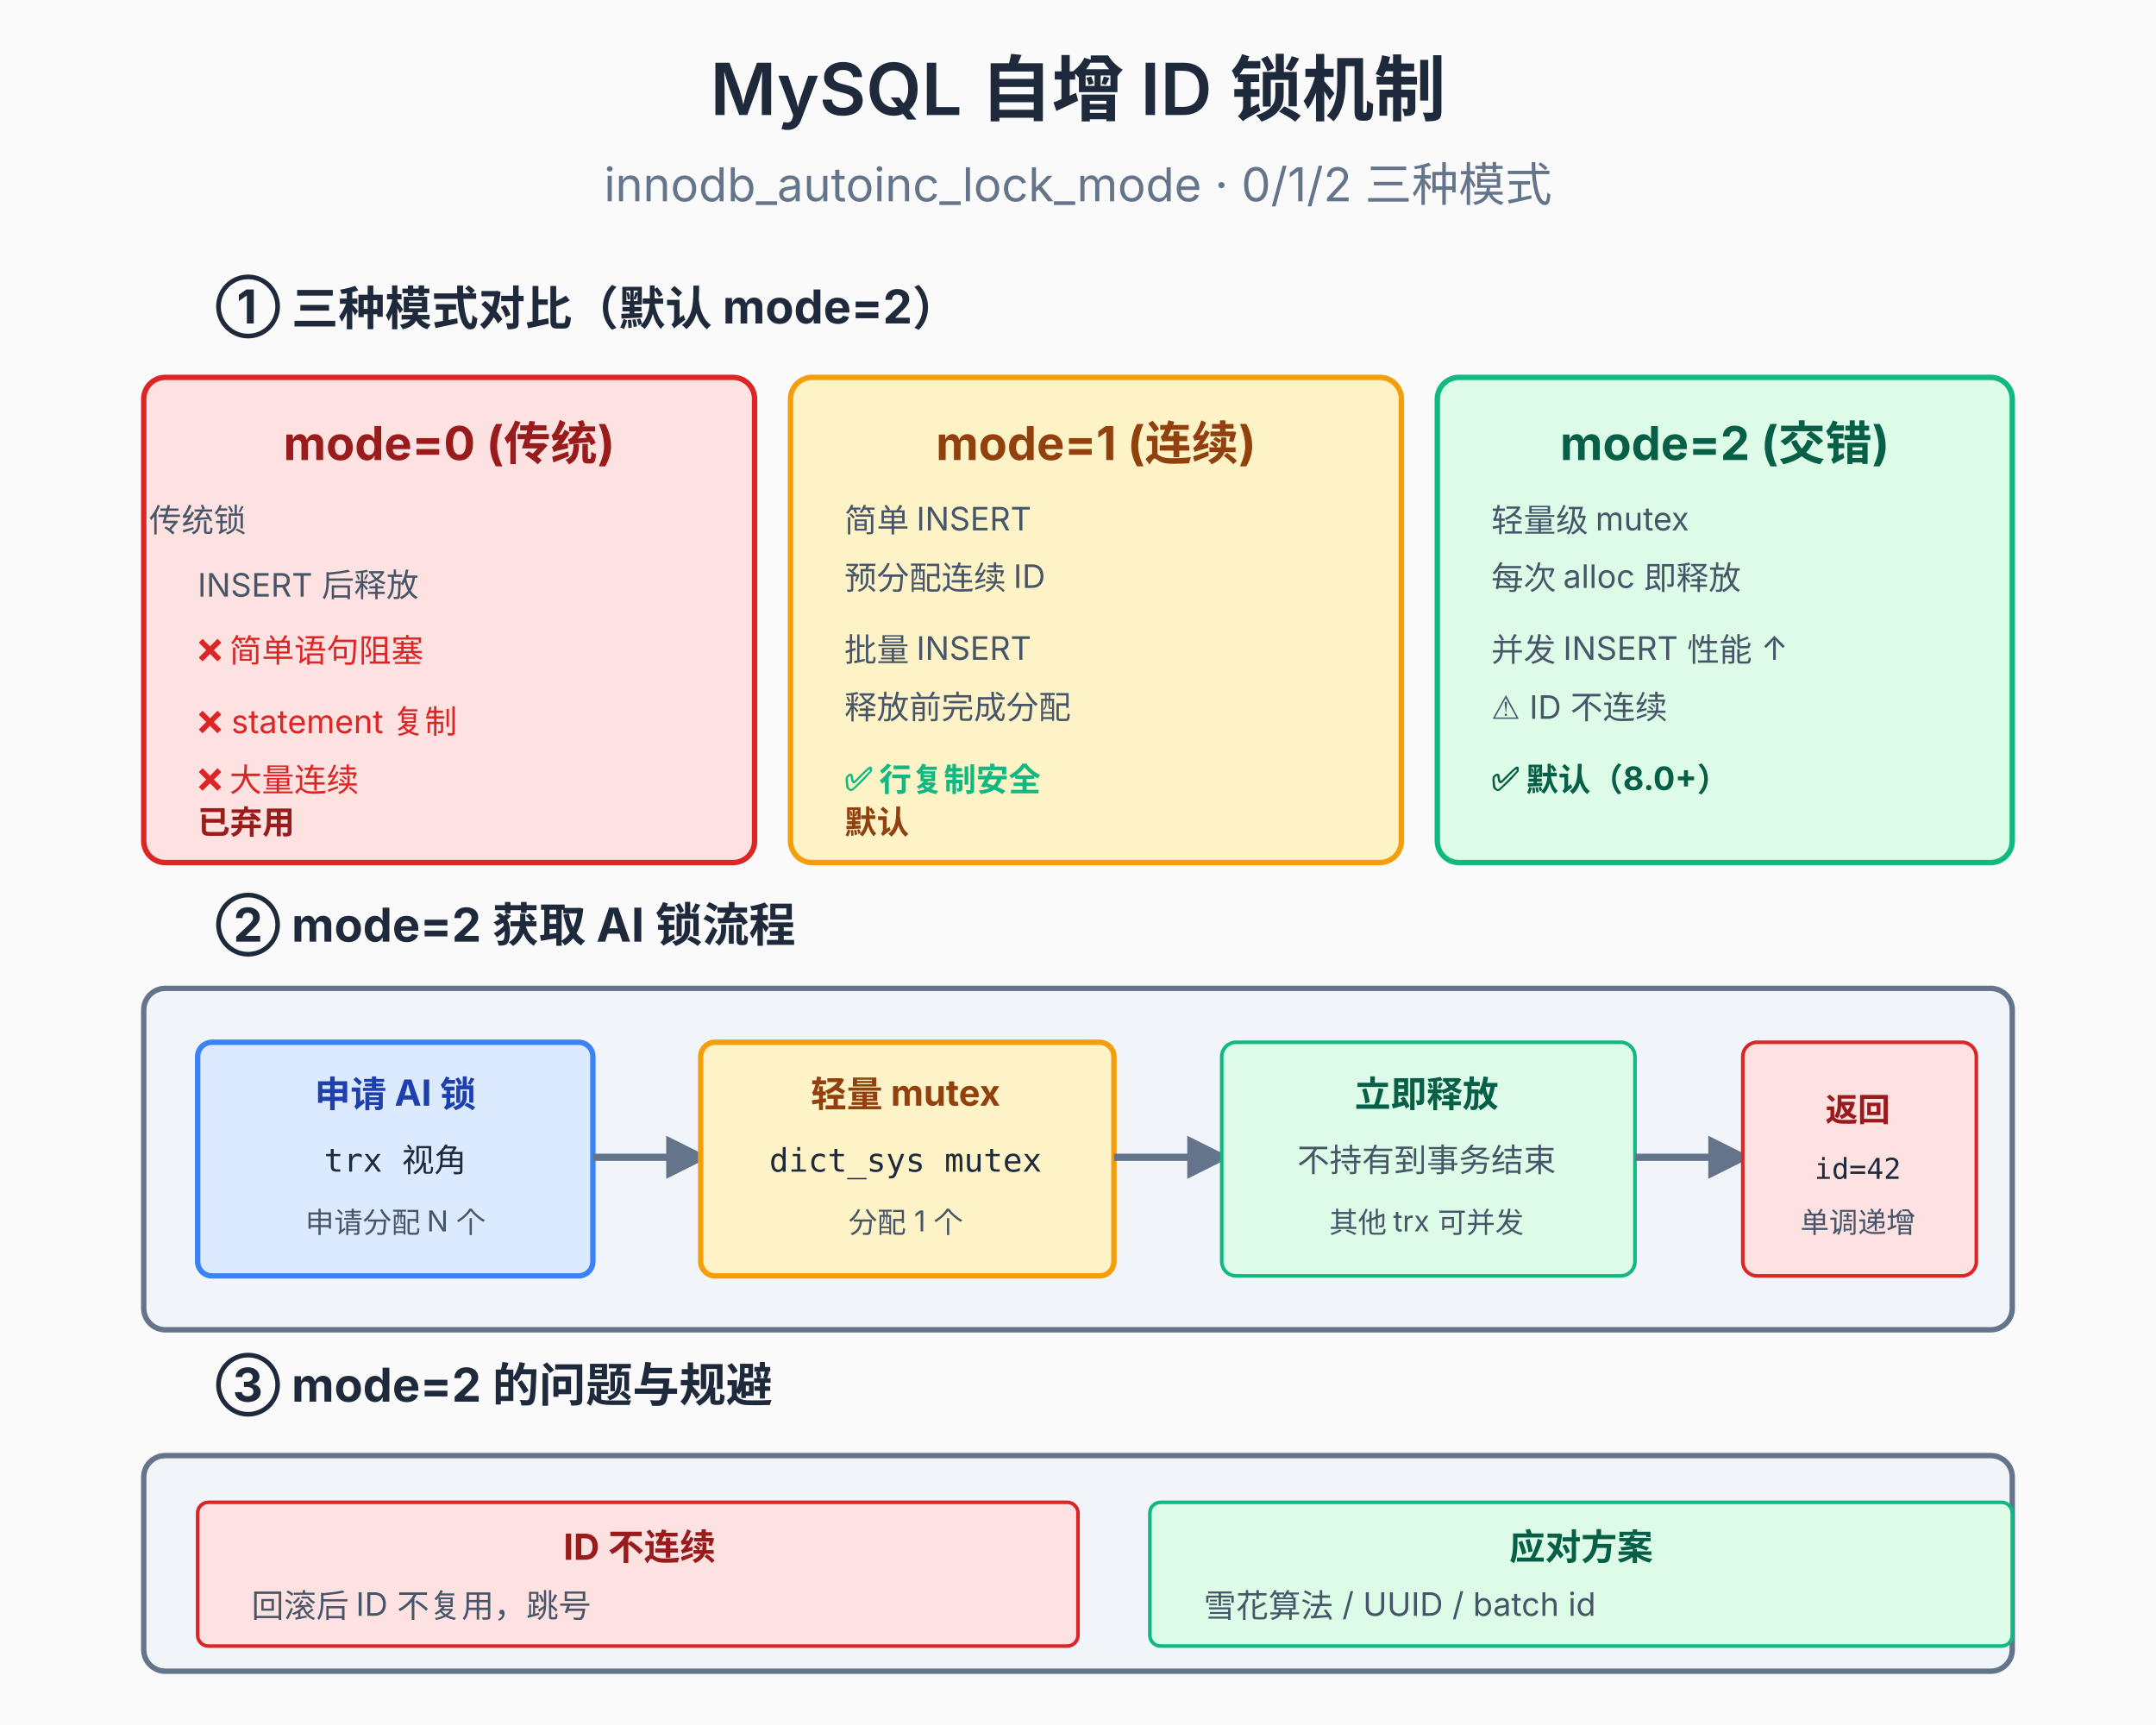
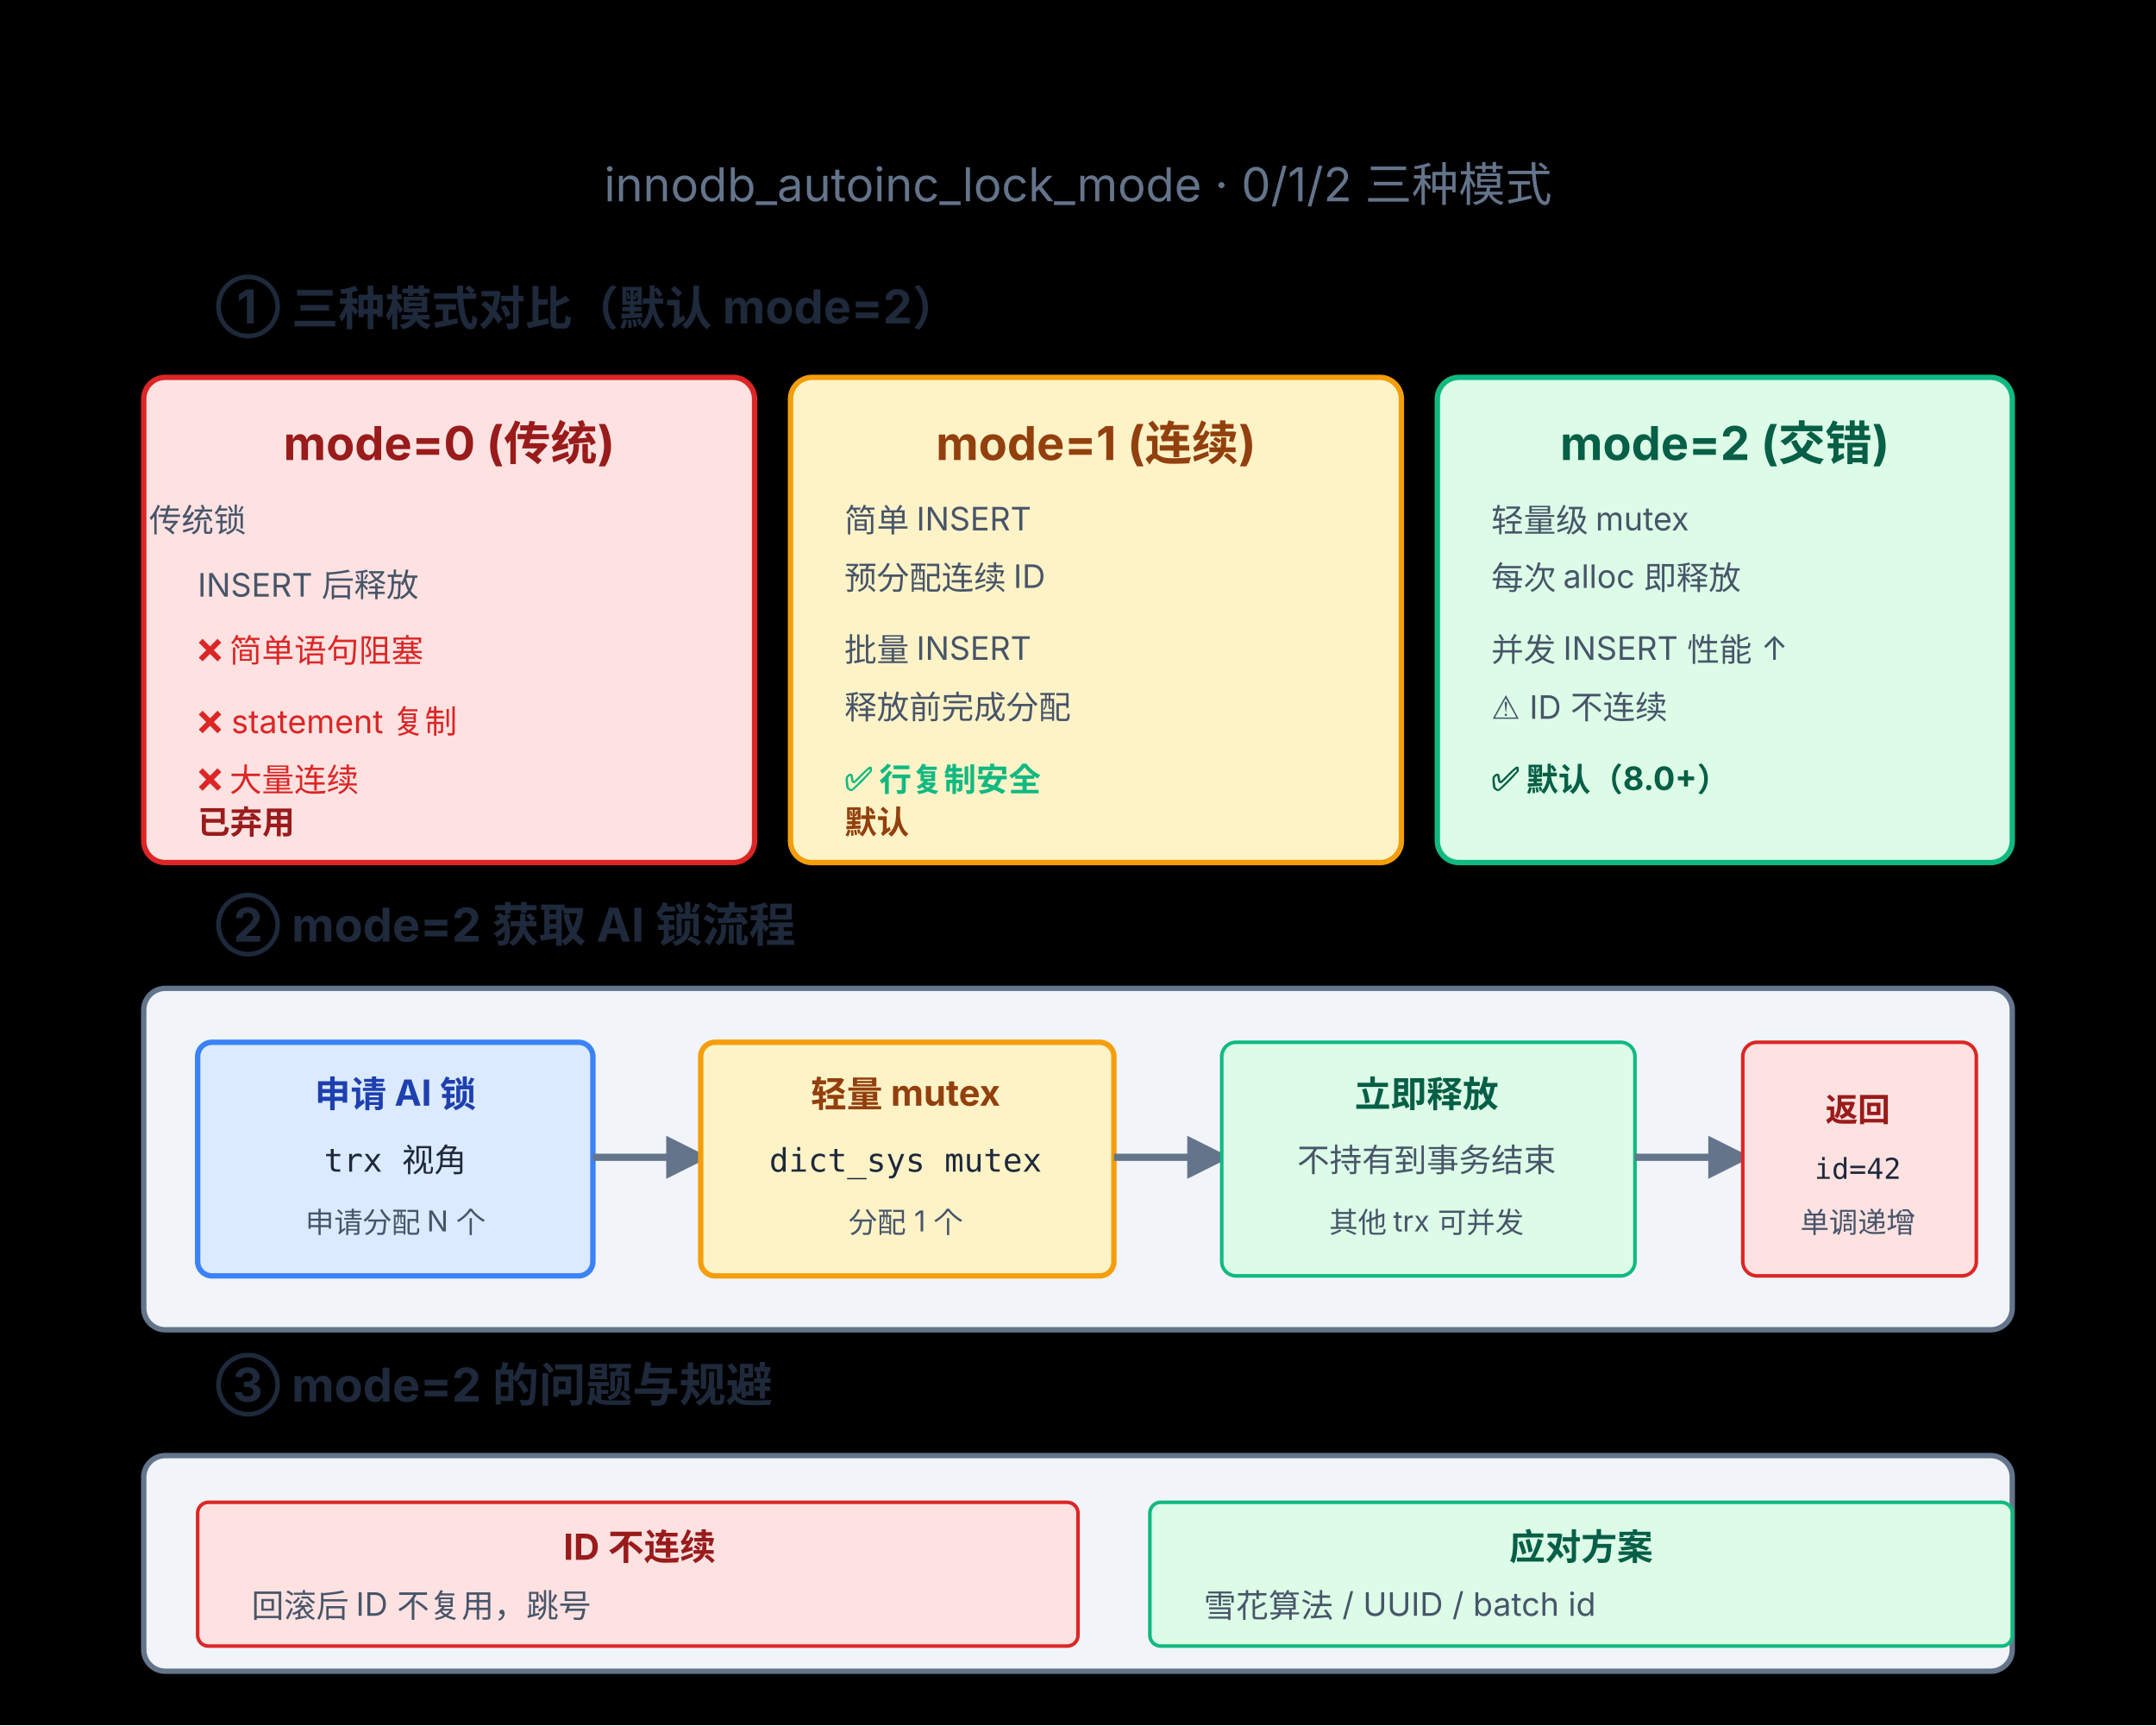
<svg xmlns="http://www.w3.org/2000/svg" viewBox="0 0 600 480" font-family="-apple-system,BlinkMacSystemFont,'PingFang SC',sans-serif">
  <defs>
    <marker id="arr" viewBox="0 0 10 10" refX="8" refY="5" markerWidth="6" markerHeight="6" orient="auto-start-reverse">
      <path d="M0,0 L10,5 L0,10 z" fill="#64748b" />
    </marker>
  </defs>
-   <rect width="600" height="480" fill="#fafafa" />
-   <text x="300" y="32" text-anchor="middle" font-size="20" font-weight="600" fill="#1e293b">MySQL 自增 ID 锁机制</text>
+   <rect class="at-svg-bg" width="600" height="480" />
+   <text class="at-svg-title" x="300" y="32" text-anchor="middle" font-size="20" font-weight="600">MySQL 自增 ID 锁机制</text>
  <text x="300" y="56" text-anchor="middle" font-size="13" fill="#64748b">innodb_autoinc_lock_mode · 0/1/2 三种模式</text>
  <g>
    <text x="60" y="90" font-size="13" font-weight="700" fill="#1e293b">① 三种模式对比（默认 mode=2）</text>
    <rect x="40" y="105" width="170" height="135" rx="6" fill="#fee2e2" stroke="#dc2626" stroke-width="1.5" />
    <text x="125" y="128" text-anchor="middle" font-size="13" font-weight="700" fill="#991b1b">mode=0 (传统)</text>
    <text x="55" y="148" text-anchor="middle" font-size="9" fill="#475569">传统锁</text>
    <text x="55" y="166" font-size="9" fill="#475569">INSERT 后释放</text>
    <text x="55" y="184" font-size="9" fill="#dc2626">❌ 简单语句阻塞</text>
    <text x="55" y="204" font-size="9" fill="#dc2626">❌ statement 复制</text>
    <text x="55" y="220" font-size="9" fill="#dc2626">❌ 大量连续</text>
    <text x="55" y="232" font-size="9" font-weight="700" fill="#991b1b">已弃用</text>
    <rect x="220" y="105" width="170" height="135" rx="6" fill="#fef3c7" stroke="#f59e0b" stroke-width="1.5" />
    <text x="305" y="128" text-anchor="middle" font-size="13" font-weight="700" fill="#92400e">mode=1 (连续)</text>
    <text x="235" y="148" font-size="9" fill="#475569">简单 INSERT</text>
    <text x="235" y="164" font-size="9" fill="#475569">预分配连续 ID</text>
    <text x="235" y="184" font-size="9" fill="#475569">批量 INSERT</text>
    <text x="235" y="200" font-size="9" fill="#475569">释放前完成分配</text>
    <text x="235" y="220" font-size="9" font-weight="700" fill="#10b981">✅ 行复制安全</text>
    <text x="235" y="232" font-size="9" font-weight="700" fill="#92400e">默认</text>
    <rect x="400" y="105" width="160" height="135" rx="6" fill="#dcfce7" stroke="#10b981" stroke-width="1.5" />
    <text x="480" y="128" text-anchor="middle" font-size="13" font-weight="700" fill="#065f46">mode=2 (交错)</text>
    <text x="415" y="148" font-size="9" fill="#475569">轻量级 mutex</text>
    <text x="415" y="164" font-size="9" fill="#475569">每次 alloc 即释放</text>
    <text x="415" y="184" font-size="9" fill="#475569">并发 INSERT 性能 ↑</text>
    <text x="415" y="200" font-size="9" fill="#475569">⚠️ ID 不连续</text>
    <text x="415" y="220" font-size="9" font-weight="700" fill="#065f46">✅ 默认（8.0+）</text>
  </g>
  <g>
    <text x="60" y="262" font-size="13" font-weight="700" fill="#1e293b">② mode=2 获取 AI 锁流程</text>
    <rect x="40" y="275" width="520" height="95" rx="6" fill="#f1f5f9" stroke="#64748b" stroke-width="1.5" />
    <rect x="55" y="290" width="110" height="65" rx="4" fill="#dbeafe" stroke="#3b82f6" stroke-width="1.5" />
    <text x="110" y="308" text-anchor="middle" font-size="10" font-weight="700" fill="#1e40af">申请 AI 锁</text>
    <text x="110" y="326" text-anchor="middle" font-size="9" font-family="monospace" fill="#1e293b">trx 视角</text>
    <text x="110" y="343" text-anchor="middle" font-size="8" fill="#475569">申请分配 N 个</text>
    <path d="M 165 322 L 195 322" fill="none" stroke="#64748b" stroke-width="2" marker-end="url(#arr)" />
    <rect x="195" y="290" width="115" height="65" rx="4" fill="#fef3c7" stroke="#f59e0b" stroke-width="1.5" />
    <text x="252" y="308" text-anchor="middle" font-size="10" font-weight="700" fill="#92400e">轻量 mutex</text>
    <text x="252" y="326" text-anchor="middle" font-size="9" font-family="monospace" fill="#1e293b">dict_sys mutex</text>
    <text x="252" y="343" text-anchor="middle" font-size="8" fill="#475569">分配 1 个</text>
    <path d="M 310 322 L 340 322" fill="none" stroke="#64748b" stroke-width="2" marker-end="url(#arr)" />
    <rect x="340" y="290" width="115" height="65" rx="4" fill="#dcfce7" stroke="#10b981" />
    <text x="397" y="308" text-anchor="middle" font-size="10" font-weight="700" fill="#065f46">立即释放</text>
    <text x="397" y="326" text-anchor="middle" font-size="9" fill="#475569">不持有到事务结束</text>
    <text x="397" y="343" text-anchor="middle" font-size="8" fill="#475569">其他 trx 可并发</text>
    <path d="M 455 322 L 485 322" fill="none" stroke="#64748b" stroke-width="2" marker-end="url(#arr)" />
    <rect x="485" y="290" width="65" height="65" rx="4" fill="#fee2e2" stroke="#dc2626" />
    <text x="517" y="312" text-anchor="middle" font-size="9" font-weight="700" fill="#991b1b">返回</text>
    <text x="517" y="328" text-anchor="middle" font-size="8" font-family="monospace" fill="#1e293b">id=42</text>
    <text x="517" y="343" text-anchor="middle" font-size="8" fill="#475569">单调递增</text>
  </g>
  <g>
    <text x="60" y="390" font-size="13" font-weight="700" fill="#1e293b">③ mode=2 的问题与规避</text>
    <rect x="40" y="405" width="520" height="60" rx="6" fill="#f1f5f9" stroke="#64748b" stroke-width="1.5" />
    <rect x="55" y="418" width="245" height="40" rx="3" fill="#fee2e2" stroke="#dc2626" />
    <text x="178" y="434" text-anchor="middle" font-size="10" font-weight="700" fill="#991b1b">ID 不连续</text>
    <text x="70" y="450" font-size="9" fill="#475569">回滚后 ID 不复用，跳号</text>
    <rect x="320" y="418" width="240" height="40" rx="3" fill="#dcfce7" stroke="#10b981" />
    <text x="440" y="434" text-anchor="middle" font-size="10" font-weight="700" fill="#065f46">应对方案</text>
    <text x="335" y="450" font-size="9" fill="#475569">雪花算法 / UUID / batch id</text>
  </g>
</svg>
